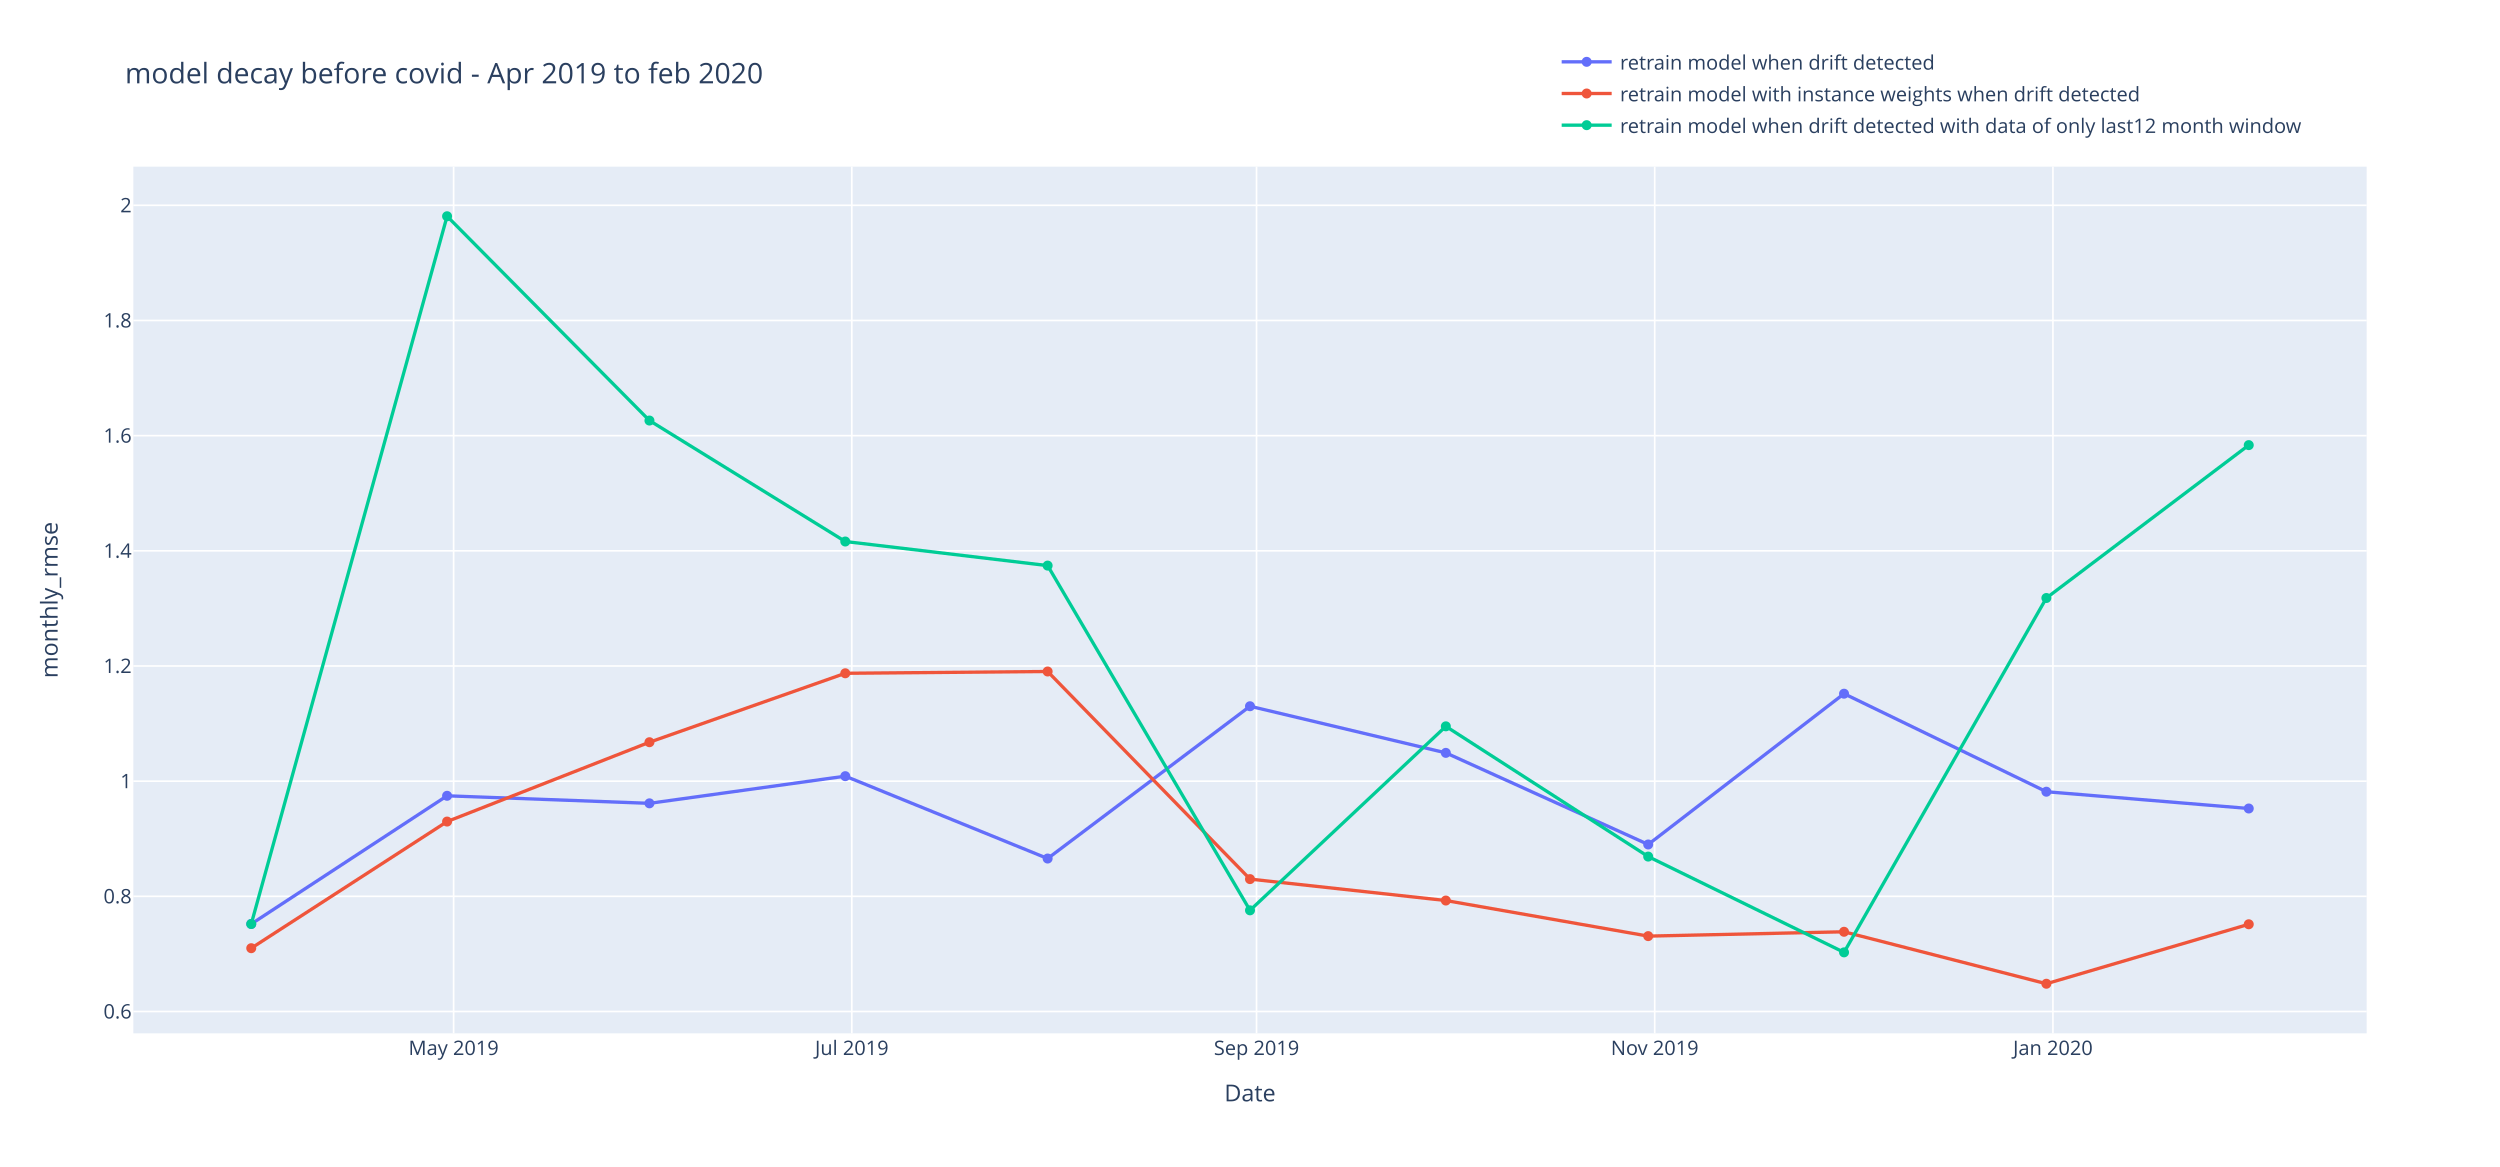
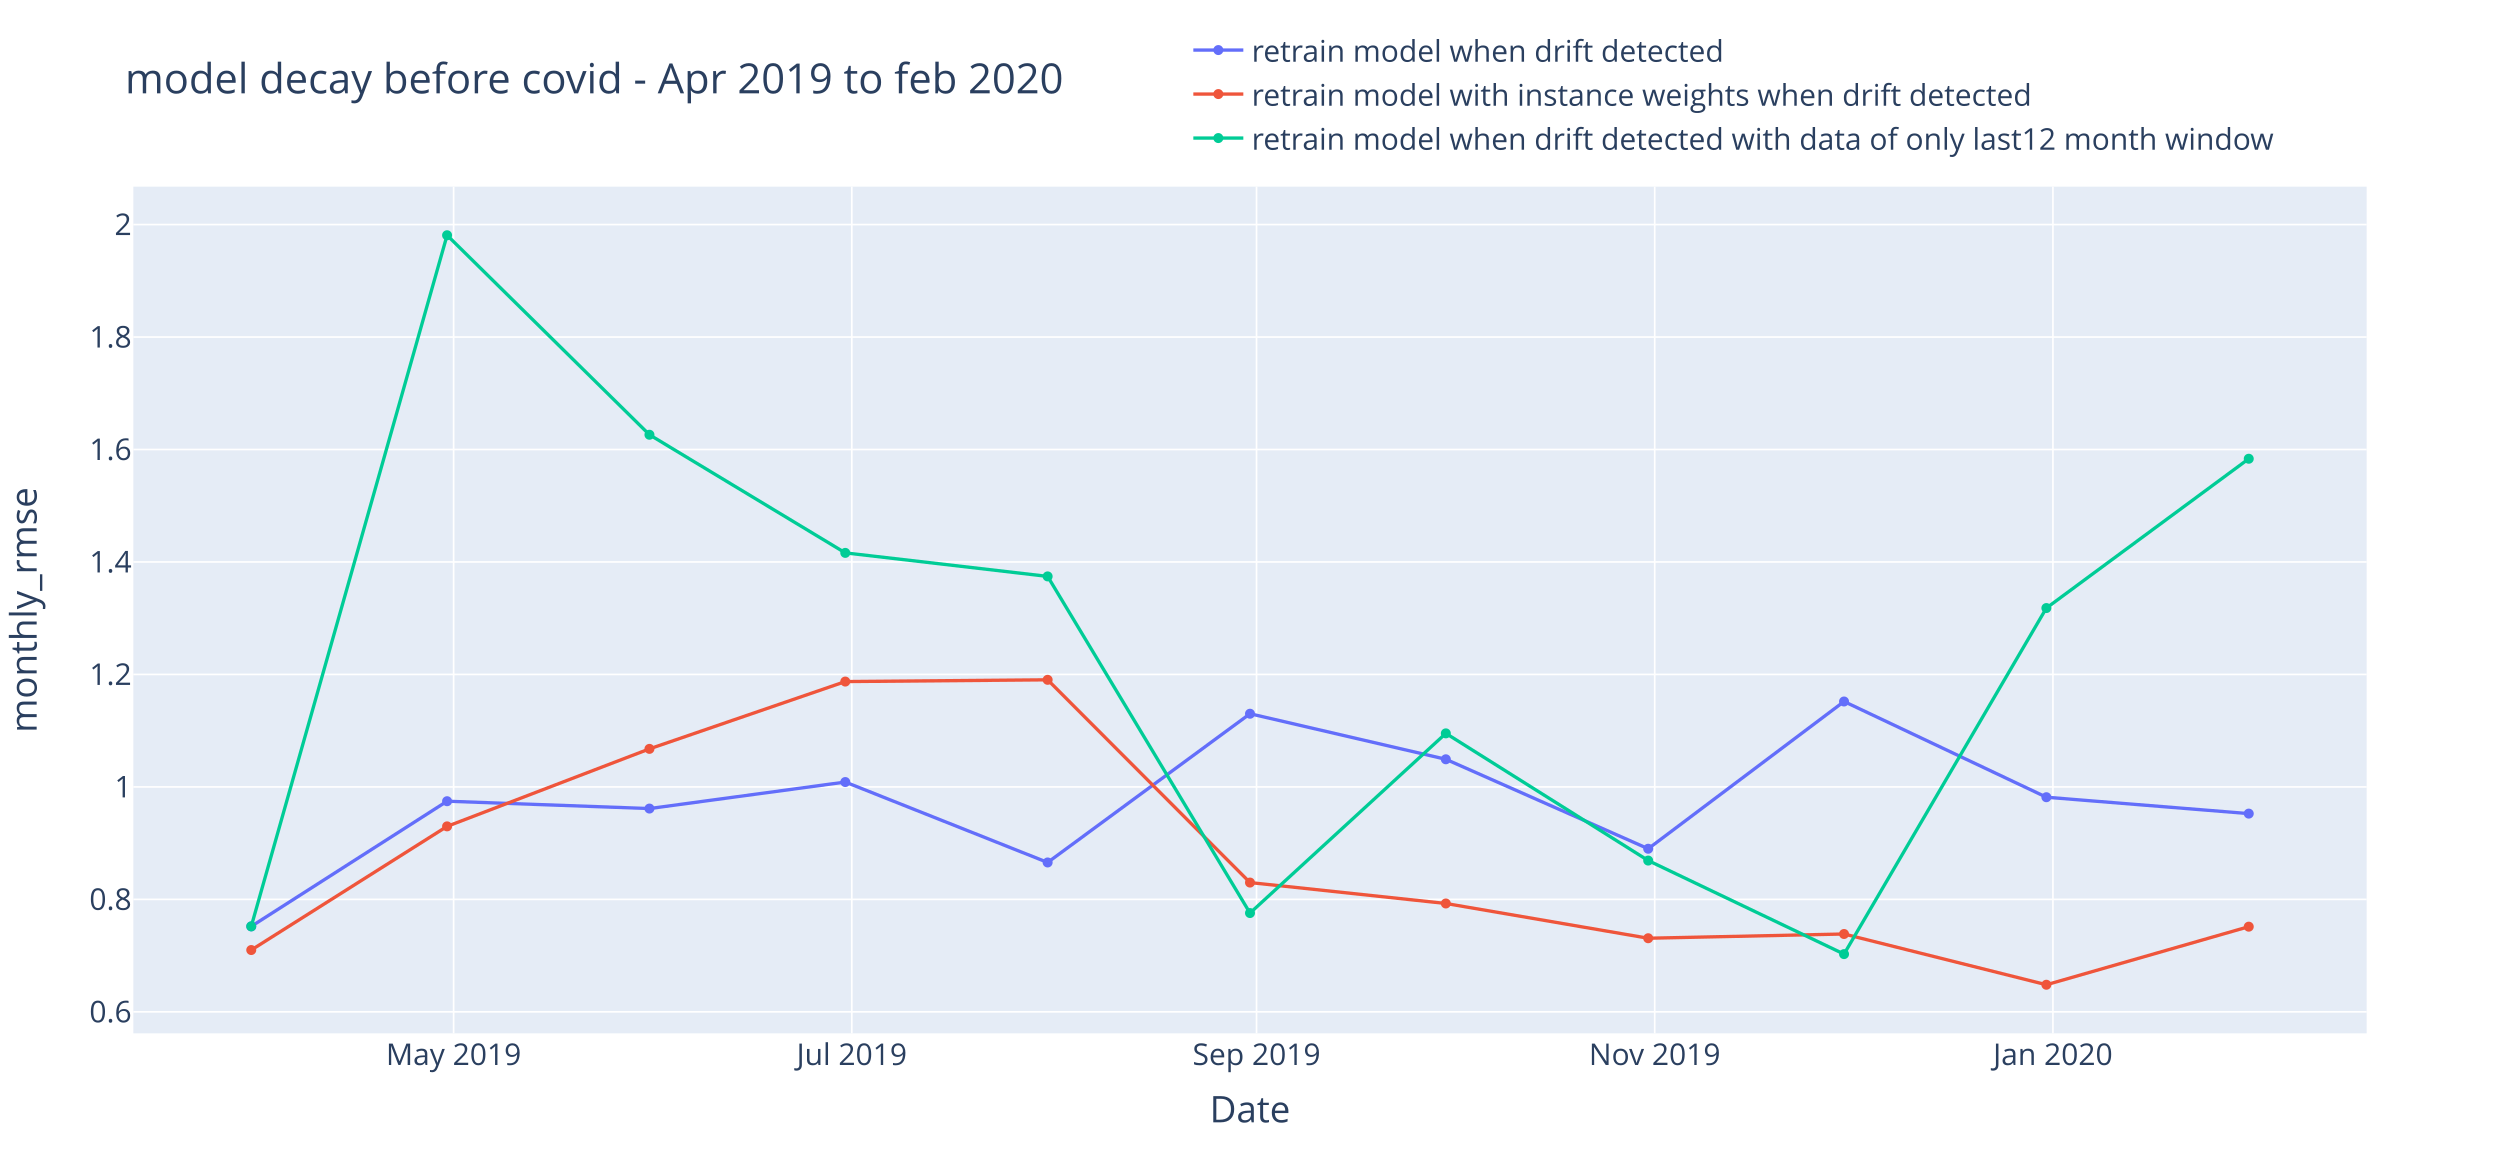
<svg xmlns="http://www.w3.org/2000/svg" class="main-svg" width="1500" height="700" style="" viewBox="0 0 1500 700">
  <rect x="0" y="0" width="1500" height="700" style="fill: rgb(255, 255, 255); fill-opacity: 1;" />
-   <defs id="defs-b32b42">
+   <defs id="defs-c650ff">
    <g class="clips">
-       <clipPath id="clipb32b42xyplot" class="plotclip">
-         <rect width="1340" height="520" />
-       </clipPath>
-       <clipPath class="axesclip" id="clipb32b42x">
+       <clipPath id="clipc650ffxyplot" class="plotclip">
+         <rect width="1340" height="508" />
+       </clipPath>
+       <clipPath class="axesclip" id="clipc650ffx">
        <rect x="80" y="0" width="1340" height="700" />
      </clipPath>
-       <clipPath class="axesclip" id="clipb32b42y">
-         <rect x="0" y="100" width="1500" height="520" />
-       </clipPath>
-       <clipPath class="axesclip" id="clipb32b42xy">
-         <rect x="80" y="100" width="1340" height="520" />
+       <clipPath class="axesclip" id="clipc650ffy">
+         <rect x="0" y="112" width="1500" height="508" />
+       </clipPath>
+       <clipPath class="axesclip" id="clipc650ffxy">
+         <rect x="80" y="112" width="1340" height="508" />
      </clipPath>
    </g>
    <g class="gradients" />
    <g class="patterns" />
  </defs>
  <g class="bglayer">
-     <rect class="bg" x="80" y="100" width="1340" height="520" style="fill: rgb(229, 236, 246); fill-opacity: 1; stroke-width: 0;" />
+     <rect class="bg" x="80" y="112" width="1340" height="508" style="fill: rgb(229, 236, 246); fill-opacity: 1; stroke-width: 0;" />
  </g>
  <g class="layer-below">
    <g class="imagelayer" />
    <g class="shapelayer" />
  </g>
  <g class="cartesianlayer">
    <g class="subplot xy">
      <g class="layer-subplot">
        <g class="shapelayer" />
        <g class="imagelayer" />
      </g>
      <g class="minor-gridlayer">
        <g class="x" />
        <g class="y" />
      </g>
      <g class="gridlayer">
        <g class="x">
-           <path class="xgrid crisp" transform="translate(272.17,0)" d="M0,100v520" style="stroke: rgb(255, 255, 255); stroke-opacity: 1; stroke-width: 1px;" />
-           <path class="xgrid crisp" transform="translate(511.08,0)" d="M0,100v520" style="stroke: rgb(255, 255, 255); stroke-opacity: 1; stroke-width: 1px;" />
-           <path class="xgrid crisp" transform="translate(753.92,0)" d="M0,100v520" style="stroke: rgb(255, 255, 255); stroke-opacity: 1; stroke-width: 1px;" />
-           <path class="xgrid crisp" transform="translate(992.83,0)" d="M0,100v520" style="stroke: rgb(255, 255, 255); stroke-opacity: 1; stroke-width: 1px;" />
-           <path class="xgrid crisp" transform="translate(1231.75,0)" d="M0,100v520" style="stroke: rgb(255, 255, 255); stroke-opacity: 1; stroke-width: 1px;" />
+           <path class="xgrid crisp" transform="translate(272.17,0)" d="M0,112v508" style="stroke: rgb(255, 255, 255); stroke-opacity: 1; stroke-width: 1px;" />
+           <path class="xgrid crisp" transform="translate(511.08,0)" d="M0,112v508" style="stroke: rgb(255, 255, 255); stroke-opacity: 1; stroke-width: 1px;" />
+           <path class="xgrid crisp" transform="translate(753.92,0)" d="M0,112v508" style="stroke: rgb(255, 255, 255); stroke-opacity: 1; stroke-width: 1px;" />
+           <path class="xgrid crisp" transform="translate(992.83,0)" d="M0,112v508" style="stroke: rgb(255, 255, 255); stroke-opacity: 1; stroke-width: 1px;" />
+           <path class="xgrid crisp" transform="translate(1231.75,0)" d="M0,112v508" style="stroke: rgb(255, 255, 255); stroke-opacity: 1; stroke-width: 1px;" />
        </g>
        <g class="y">
-           <path class="ygrid crisp" transform="translate(0,606.9)" d="M80,0h1340" style="stroke: rgb(255, 255, 255); stroke-opacity: 1; stroke-width: 1px;" />
-           <path class="ygrid crisp" transform="translate(0,537.8)" d="M80,0h1340" style="stroke: rgb(255, 255, 255); stroke-opacity: 1; stroke-width: 1px;" />
-           <path class="ygrid crisp" transform="translate(0,468.7)" d="M80,0h1340" style="stroke: rgb(255, 255, 255); stroke-opacity: 1; stroke-width: 1px;" />
-           <path class="ygrid crisp" transform="translate(0,399.59)" d="M80,0h1340" style="stroke: rgb(255, 255, 255); stroke-opacity: 1; stroke-width: 1px;" />
-           <path class="ygrid crisp" transform="translate(0,330.49)" d="M80,0h1340" style="stroke: rgb(255, 255, 255); stroke-opacity: 1; stroke-width: 1px;" />
-           <path class="ygrid crisp" transform="translate(0,261.39)" d="M80,0h1340" style="stroke: rgb(255, 255, 255); stroke-opacity: 1; stroke-width: 1px;" />
-           <path class="ygrid crisp" transform="translate(0,192.29)" d="M80,0h1340" style="stroke: rgb(255, 255, 255); stroke-opacity: 1; stroke-width: 1px;" />
-           <path class="ygrid crisp" transform="translate(0,123.18)" d="M80,0h1340" style="stroke: rgb(255, 255, 255); stroke-opacity: 1; stroke-width: 1px;" />
+           <path class="ygrid crisp" transform="translate(0,607.11)" d="M80,0h1340" style="stroke: rgb(255, 255, 255); stroke-opacity: 1; stroke-width: 1px;" />
+           <path class="ygrid crisp" transform="translate(0,539.63)" d="M80,0h1340" style="stroke: rgb(255, 255, 255); stroke-opacity: 1; stroke-width: 1px;" />
+           <path class="ygrid crisp" transform="translate(0,472.15)" d="M80,0h1340" style="stroke: rgb(255, 255, 255); stroke-opacity: 1; stroke-width: 1px;" />
+           <path class="ygrid crisp" transform="translate(0,404.66)" d="M80,0h1340" style="stroke: rgb(255, 255, 255); stroke-opacity: 1; stroke-width: 1px;" />
+           <path class="ygrid crisp" transform="translate(0,337.18)" d="M80,0h1340" style="stroke: rgb(255, 255, 255); stroke-opacity: 1; stroke-width: 1px;" />
+           <path class="ygrid crisp" transform="translate(0,269.7)" d="M80,0h1340" style="stroke: rgb(255, 255, 255); stroke-opacity: 1; stroke-width: 1px;" />
+           <path class="ygrid crisp" transform="translate(0,202.22)" d="M80,0h1340" style="stroke: rgb(255, 255, 255); stroke-opacity: 1; stroke-width: 1px;" />
+           <path class="ygrid crisp" transform="translate(0,134.74)" d="M80,0h1340" style="stroke: rgb(255, 255, 255); stroke-opacity: 1; stroke-width: 1px;" />
        </g>
      </g>
      <g class="zerolinelayer" />
      <path class="xlines-below" />
      <path class="ylines-below" />
      <g class="overlines-below" />
      <g class="xaxislayer-below" />
      <g class="yaxislayer-below" />
      <g class="overaxes-below" />
-       <g class="plot" transform="translate(80,100)" clip-path="url(#clipb32b42xyplot)">
+       <g class="plot" transform="translate(80,112)" clip-path="url(#clipc650ffxyplot)">
        <g class="scatterlayer mlayer">
-           <g class="trace scatter trace69934e" style="stroke-miterlimit: 2; opacity: 1;">
+           <g class="trace scatter tracece6b61" style="stroke-miterlimit: 2; opacity: 1;">
            <g class="fills" />
            <g class="errorbars" />
            <g class="lines">
-               <path class="js-line" d="M70.75,454.39L188.25,377.48L309.67,382L427.17,365.7L548.58,415.12L670,323.74L787.5,351.72L908.92,406.69L1026.42,316.22L1147.83,375.03L1269.25,385.1" style="vector-effect: non-scaling-stroke; fill: none; stroke: rgb(99, 110, 250); stroke-opacity: 1; stroke-width: 2px; opacity: 1;" />
+               <path class="js-line" d="M70.75,443.83L188.25,368.73L309.67,373.14L427.17,357.22L548.58,405.48L670,316.24L787.5,343.57L908.92,397.25L1026.42,308.9L1147.83,366.33L1269.25,376.17" style="vector-effect: non-scaling-stroke; fill: none; stroke: rgb(99, 110, 250); stroke-opacity: 1; stroke-width: 2px; opacity: 1;" />
            </g>
            <g class="points">
-               <path class="point" transform="translate(70.75,454.39)" d="M3,0A3,3 0 1,1 0,-3A3,3 0 0,1 3,0Z" style="opacity: 1; stroke-width: 0px; fill: rgb(99, 110, 250); fill-opacity: 1;" />
-               <path class="point" transform="translate(188.25,377.48)" d="M3,0A3,3 0 1,1 0,-3A3,3 0 0,1 3,0Z" style="opacity: 1; stroke-width: 0px; fill: rgb(99, 110, 250); fill-opacity: 1;" />
-               <path class="point" transform="translate(309.67,382)" d="M3,0A3,3 0 1,1 0,-3A3,3 0 0,1 3,0Z" style="opacity: 1; stroke-width: 0px; fill: rgb(99, 110, 250); fill-opacity: 1;" />
-               <path class="point" transform="translate(427.17,365.7)" d="M3,0A3,3 0 1,1 0,-3A3,3 0 0,1 3,0Z" style="opacity: 1; stroke-width: 0px; fill: rgb(99, 110, 250); fill-opacity: 1;" />
-               <path class="point" transform="translate(548.58,415.12)" d="M3,0A3,3 0 1,1 0,-3A3,3 0 0,1 3,0Z" style="opacity: 1; stroke-width: 0px; fill: rgb(99, 110, 250); fill-opacity: 1;" />
-               <path class="point" transform="translate(670,323.74)" d="M3,0A3,3 0 1,1 0,-3A3,3 0 0,1 3,0Z" style="opacity: 1; stroke-width: 0px; fill: rgb(99, 110, 250); fill-opacity: 1;" />
-               <path class="point" transform="translate(787.5,351.72)" d="M3,0A3,3 0 1,1 0,-3A3,3 0 0,1 3,0Z" style="opacity: 1; stroke-width: 0px; fill: rgb(99, 110, 250); fill-opacity: 1;" />
-               <path class="point" transform="translate(908.92,406.69)" d="M3,0A3,3 0 1,1 0,-3A3,3 0 0,1 3,0Z" style="opacity: 1; stroke-width: 0px; fill: rgb(99, 110, 250); fill-opacity: 1;" />
-               <path class="point" transform="translate(1026.42,316.22)" d="M3,0A3,3 0 1,1 0,-3A3,3 0 0,1 3,0Z" style="opacity: 1; stroke-width: 0px; fill: rgb(99, 110, 250); fill-opacity: 1;" />
-               <path class="point" transform="translate(1147.83,375.03)" d="M3,0A3,3 0 1,1 0,-3A3,3 0 0,1 3,0Z" style="opacity: 1; stroke-width: 0px; fill: rgb(99, 110, 250); fill-opacity: 1;" />
-               <path class="point" transform="translate(1269.25,385.1)" d="M3,0A3,3 0 1,1 0,-3A3,3 0 0,1 3,0Z" style="opacity: 1; stroke-width: 0px; fill: rgb(99, 110, 250); fill-opacity: 1;" />
+               <path class="point" transform="translate(70.75,443.83)" d="M3,0A3,3 0 1,1 0,-3A3,3 0 0,1 3,0Z" style="opacity: 1; stroke-width: 0px; fill: rgb(99, 110, 250); fill-opacity: 1;" />
+               <path class="point" transform="translate(188.25,368.73)" d="M3,0A3,3 0 1,1 0,-3A3,3 0 0,1 3,0Z" style="opacity: 1; stroke-width: 0px; fill: rgb(99, 110, 250); fill-opacity: 1;" />
+               <path class="point" transform="translate(309.67,373.14)" d="M3,0A3,3 0 1,1 0,-3A3,3 0 0,1 3,0Z" style="opacity: 1; stroke-width: 0px; fill: rgb(99, 110, 250); fill-opacity: 1;" />
+               <path class="point" transform="translate(427.17,357.22)" d="M3,0A3,3 0 1,1 0,-3A3,3 0 0,1 3,0Z" style="opacity: 1; stroke-width: 0px; fill: rgb(99, 110, 250); fill-opacity: 1;" />
+               <path class="point" transform="translate(548.58,405.48)" d="M3,0A3,3 0 1,1 0,-3A3,3 0 0,1 3,0Z" style="opacity: 1; stroke-width: 0px; fill: rgb(99, 110, 250); fill-opacity: 1;" />
+               <path class="point" transform="translate(670,316.24)" d="M3,0A3,3 0 1,1 0,-3A3,3 0 0,1 3,0Z" style="opacity: 1; stroke-width: 0px; fill: rgb(99, 110, 250); fill-opacity: 1;" />
+               <path class="point" transform="translate(787.5,343.57)" d="M3,0A3,3 0 1,1 0,-3A3,3 0 0,1 3,0Z" style="opacity: 1; stroke-width: 0px; fill: rgb(99, 110, 250); fill-opacity: 1;" />
+               <path class="point" transform="translate(908.92,397.25)" d="M3,0A3,3 0 1,1 0,-3A3,3 0 0,1 3,0Z" style="opacity: 1; stroke-width: 0px; fill: rgb(99, 110, 250); fill-opacity: 1;" />
+               <path class="point" transform="translate(1026.42,308.9)" d="M3,0A3,3 0 1,1 0,-3A3,3 0 0,1 3,0Z" style="opacity: 1; stroke-width: 0px; fill: rgb(99, 110, 250); fill-opacity: 1;" />
+               <path class="point" transform="translate(1147.83,366.33)" d="M3,0A3,3 0 1,1 0,-3A3,3 0 0,1 3,0Z" style="opacity: 1; stroke-width: 0px; fill: rgb(99, 110, 250); fill-opacity: 1;" />
+               <path class="point" transform="translate(1269.25,376.17)" d="M3,0A3,3 0 1,1 0,-3A3,3 0 0,1 3,0Z" style="opacity: 1; stroke-width: 0px; fill: rgb(99, 110, 250); fill-opacity: 1;" />
            </g>
            <g class="text" />
          </g>
-           <g class="trace scatter trace2eb816" style="stroke-miterlimit: 2; opacity: 1;">
+           <g class="trace scatter traced302bd" style="stroke-miterlimit: 2; opacity: 1;">
            <g class="fills" />
            <g class="errorbars" />
            <g class="lines">
-               <path class="js-line" d="M70.75,468.92L188.25,392.94L309.67,345.33L427.17,303.97L548.58,302.9L670,427.46L787.5,440.32L908.92,461.67L1026.42,459.07L1147.83,490.25L1269.25,454.56" style="vector-effect: non-scaling-stroke; fill: none; stroke: rgb(239, 85, 59); stroke-opacity: 1; stroke-width: 2px; opacity: 1;" />
+               <path class="js-line" d="M70.75,458.02L188.25,383.82L309.67,337.32L427.17,296.94L548.58,295.89L670,417.54L787.5,430.09L908.92,450.94L1026.42,448.4L1147.83,478.85L1269.25,444" style="vector-effect: non-scaling-stroke; fill: none; stroke: rgb(239, 85, 59); stroke-opacity: 1; stroke-width: 2px; opacity: 1;" />
            </g>
            <g class="points">
-               <path class="point" transform="translate(70.75,468.92)" d="M3,0A3,3 0 1,1 0,-3A3,3 0 0,1 3,0Z" style="opacity: 1; stroke-width: 0px; fill: rgb(239, 85, 59); fill-opacity: 1;" />
-               <path class="point" transform="translate(188.25,392.94)" d="M3,0A3,3 0 1,1 0,-3A3,3 0 0,1 3,0Z" style="opacity: 1; stroke-width: 0px; fill: rgb(239, 85, 59); fill-opacity: 1;" />
-               <path class="point" transform="translate(309.67,345.33)" d="M3,0A3,3 0 1,1 0,-3A3,3 0 0,1 3,0Z" style="opacity: 1; stroke-width: 0px; fill: rgb(239, 85, 59); fill-opacity: 1;" />
-               <path class="point" transform="translate(427.17,303.97)" d="M3,0A3,3 0 1,1 0,-3A3,3 0 0,1 3,0Z" style="opacity: 1; stroke-width: 0px; fill: rgb(239, 85, 59); fill-opacity: 1;" />
-               <path class="point" transform="translate(548.58,302.9)" d="M3,0A3,3 0 1,1 0,-3A3,3 0 0,1 3,0Z" style="opacity: 1; stroke-width: 0px; fill: rgb(239, 85, 59); fill-opacity: 1;" />
-               <path class="point" transform="translate(670,427.46)" d="M3,0A3,3 0 1,1 0,-3A3,3 0 0,1 3,0Z" style="opacity: 1; stroke-width: 0px; fill: rgb(239, 85, 59); fill-opacity: 1;" />
-               <path class="point" transform="translate(787.5,440.32)" d="M3,0A3,3 0 1,1 0,-3A3,3 0 0,1 3,0Z" style="opacity: 1; stroke-width: 0px; fill: rgb(239, 85, 59); fill-opacity: 1;" />
-               <path class="point" transform="translate(908.92,461.67)" d="M3,0A3,3 0 1,1 0,-3A3,3 0 0,1 3,0Z" style="opacity: 1; stroke-width: 0px; fill: rgb(239, 85, 59); fill-opacity: 1;" />
-               <path class="point" transform="translate(1026.42,459.07)" d="M3,0A3,3 0 1,1 0,-3A3,3 0 0,1 3,0Z" style="opacity: 1; stroke-width: 0px; fill: rgb(239, 85, 59); fill-opacity: 1;" />
-               <path class="point" transform="translate(1147.83,490.25)" d="M3,0A3,3 0 1,1 0,-3A3,3 0 0,1 3,0Z" style="opacity: 1; stroke-width: 0px; fill: rgb(239, 85, 59); fill-opacity: 1;" />
-               <path class="point" transform="translate(1269.25,454.56)" d="M3,0A3,3 0 1,1 0,-3A3,3 0 0,1 3,0Z" style="opacity: 1; stroke-width: 0px; fill: rgb(239, 85, 59); fill-opacity: 1;" />
+               <path class="point" transform="translate(70.75,458.02)" d="M3,0A3,3 0 1,1 0,-3A3,3 0 0,1 3,0Z" style="opacity: 1; stroke-width: 0px; fill: rgb(239, 85, 59); fill-opacity: 1;" />
+               <path class="point" transform="translate(188.25,383.82)" d="M3,0A3,3 0 1,1 0,-3A3,3 0 0,1 3,0Z" style="opacity: 1; stroke-width: 0px; fill: rgb(239, 85, 59); fill-opacity: 1;" />
+               <path class="point" transform="translate(309.67,337.32)" d="M3,0A3,3 0 1,1 0,-3A3,3 0 0,1 3,0Z" style="opacity: 1; stroke-width: 0px; fill: rgb(239, 85, 59); fill-opacity: 1;" />
+               <path class="point" transform="translate(427.17,296.94)" d="M3,0A3,3 0 1,1 0,-3A3,3 0 0,1 3,0Z" style="opacity: 1; stroke-width: 0px; fill: rgb(239, 85, 59); fill-opacity: 1;" />
+               <path class="point" transform="translate(548.58,295.89)" d="M3,0A3,3 0 1,1 0,-3A3,3 0 0,1 3,0Z" style="opacity: 1; stroke-width: 0px; fill: rgb(239, 85, 59); fill-opacity: 1;" />
+               <path class="point" transform="translate(670,417.54)" d="M3,0A3,3 0 1,1 0,-3A3,3 0 0,1 3,0Z" style="opacity: 1; stroke-width: 0px; fill: rgb(239, 85, 59); fill-opacity: 1;" />
+               <path class="point" transform="translate(787.5,430.09)" d="M3,0A3,3 0 1,1 0,-3A3,3 0 0,1 3,0Z" style="opacity: 1; stroke-width: 0px; fill: rgb(239, 85, 59); fill-opacity: 1;" />
+               <path class="point" transform="translate(908.92,450.94)" d="M3,0A3,3 0 1,1 0,-3A3,3 0 0,1 3,0Z" style="opacity: 1; stroke-width: 0px; fill: rgb(239, 85, 59); fill-opacity: 1;" />
+               <path class="point" transform="translate(1026.42,448.4)" d="M3,0A3,3 0 1,1 0,-3A3,3 0 0,1 3,0Z" style="opacity: 1; stroke-width: 0px; fill: rgb(239, 85, 59); fill-opacity: 1;" />
+               <path class="point" transform="translate(1147.83,478.85)" d="M3,0A3,3 0 1,1 0,-3A3,3 0 0,1 3,0Z" style="opacity: 1; stroke-width: 0px; fill: rgb(239, 85, 59); fill-opacity: 1;" />
+               <path class="point" transform="translate(1269.25,444)" d="M3,0A3,3 0 1,1 0,-3A3,3 0 0,1 3,0Z" style="opacity: 1; stroke-width: 0px; fill: rgb(239, 85, 59); fill-opacity: 1;" />
            </g>
            <g class="text" />
          </g>
-           <g class="trace scatter tracef60ef8" style="stroke-miterlimit: 2; opacity: 1;">
+           <g class="trace scatter trace3d088c" style="stroke-miterlimit: 2; opacity: 1;">
            <g class="fills" />
            <g class="errorbars" />
            <g class="lines">
-               <path class="js-line" d="M70.75,454.39L188.25,29.75L309.67,152.33L427.17,224.91L548.58,239.36L670,446.2L787.5,335.8L908.92,413.95L1026.42,471.42L1147.83,258.8L1269.25,167.07" style="vector-effect: non-scaling-stroke; fill: none; stroke: rgb(0, 204, 150); stroke-opacity: 1; stroke-width: 2px; opacity: 1;" />
+               <path class="js-line" d="M70.75,443.83L188.25,29.15L309.67,148.85L427.17,219.73L548.58,233.84L670,435.83L787.5,328.02L908.92,404.34L1026.42,460.46L1147.83,252.83L1269.25,163.25" style="vector-effect: non-scaling-stroke; fill: none; stroke: rgb(0, 204, 150); stroke-opacity: 1; stroke-width: 2px; opacity: 1;" />
            </g>
            <g class="points">
-               <path class="point" transform="translate(70.75,454.39)" d="M3,0A3,3 0 1,1 0,-3A3,3 0 0,1 3,0Z" style="opacity: 1; stroke-width: 0px; fill: rgb(0, 204, 150); fill-opacity: 1;" />
-               <path class="point" transform="translate(188.25,29.75)" d="M3,0A3,3 0 1,1 0,-3A3,3 0 0,1 3,0Z" style="opacity: 1; stroke-width: 0px; fill: rgb(0, 204, 150); fill-opacity: 1;" />
-               <path class="point" transform="translate(309.67,152.33)" d="M3,0A3,3 0 1,1 0,-3A3,3 0 0,1 3,0Z" style="opacity: 1; stroke-width: 0px; fill: rgb(0, 204, 150); fill-opacity: 1;" />
-               <path class="point" transform="translate(427.17,224.91)" d="M3,0A3,3 0 1,1 0,-3A3,3 0 0,1 3,0Z" style="opacity: 1; stroke-width: 0px; fill: rgb(0, 204, 150); fill-opacity: 1;" />
-               <path class="point" transform="translate(548.58,239.36)" d="M3,0A3,3 0 1,1 0,-3A3,3 0 0,1 3,0Z" style="opacity: 1; stroke-width: 0px; fill: rgb(0, 204, 150); fill-opacity: 1;" />
-               <path class="point" transform="translate(670,446.2)" d="M3,0A3,3 0 1,1 0,-3A3,3 0 0,1 3,0Z" style="opacity: 1; stroke-width: 0px; fill: rgb(0, 204, 150); fill-opacity: 1;" />
-               <path class="point" transform="translate(787.5,335.8)" d="M3,0A3,3 0 1,1 0,-3A3,3 0 0,1 3,0Z" style="opacity: 1; stroke-width: 0px; fill: rgb(0, 204, 150); fill-opacity: 1;" />
-               <path class="point" transform="translate(908.92,413.95)" d="M3,0A3,3 0 1,1 0,-3A3,3 0 0,1 3,0Z" style="opacity: 1; stroke-width: 0px; fill: rgb(0, 204, 150); fill-opacity: 1;" />
-               <path class="point" transform="translate(1026.42,471.42)" d="M3,0A3,3 0 1,1 0,-3A3,3 0 0,1 3,0Z" style="opacity: 1; stroke-width: 0px; fill: rgb(0, 204, 150); fill-opacity: 1;" />
-               <path class="point" transform="translate(1147.83,258.8)" d="M3,0A3,3 0 1,1 0,-3A3,3 0 0,1 3,0Z" style="opacity: 1; stroke-width: 0px; fill: rgb(0, 204, 150); fill-opacity: 1;" />
-               <path class="point" transform="translate(1269.25,167.07)" d="M3,0A3,3 0 1,1 0,-3A3,3 0 0,1 3,0Z" style="opacity: 1; stroke-width: 0px; fill: rgb(0, 204, 150); fill-opacity: 1;" />
+               <path class="point" transform="translate(70.75,443.83)" d="M3,0A3,3 0 1,1 0,-3A3,3 0 0,1 3,0Z" style="opacity: 1; stroke-width: 0px; fill: rgb(0, 204, 150); fill-opacity: 1;" />
+               <path class="point" transform="translate(188.25,29.15)" d="M3,0A3,3 0 1,1 0,-3A3,3 0 0,1 3,0Z" style="opacity: 1; stroke-width: 0px; fill: rgb(0, 204, 150); fill-opacity: 1;" />
+               <path class="point" transform="translate(309.67,148.85)" d="M3,0A3,3 0 1,1 0,-3A3,3 0 0,1 3,0Z" style="opacity: 1; stroke-width: 0px; fill: rgb(0, 204, 150); fill-opacity: 1;" />
+               <path class="point" transform="translate(427.17,219.73)" d="M3,0A3,3 0 1,1 0,-3A3,3 0 0,1 3,0Z" style="opacity: 1; stroke-width: 0px; fill: rgb(0, 204, 150); fill-opacity: 1;" />
+               <path class="point" transform="translate(548.58,233.84)" d="M3,0A3,3 0 1,1 0,-3A3,3 0 0,1 3,0Z" style="opacity: 1; stroke-width: 0px; fill: rgb(0, 204, 150); fill-opacity: 1;" />
+               <path class="point" transform="translate(670,435.83)" d="M3,0A3,3 0 1,1 0,-3A3,3 0 0,1 3,0Z" style="opacity: 1; stroke-width: 0px; fill: rgb(0, 204, 150); fill-opacity: 1;" />
+               <path class="point" transform="translate(787.5,328.02)" d="M3,0A3,3 0 1,1 0,-3A3,3 0 0,1 3,0Z" style="opacity: 1; stroke-width: 0px; fill: rgb(0, 204, 150); fill-opacity: 1;" />
+               <path class="point" transform="translate(908.92,404.34)" d="M3,0A3,3 0 1,1 0,-3A3,3 0 0,1 3,0Z" style="opacity: 1; stroke-width: 0px; fill: rgb(0, 204, 150); fill-opacity: 1;" />
+               <path class="point" transform="translate(1026.42,460.46)" d="M3,0A3,3 0 1,1 0,-3A3,3 0 0,1 3,0Z" style="opacity: 1; stroke-width: 0px; fill: rgb(0, 204, 150); fill-opacity: 1;" />
+               <path class="point" transform="translate(1147.83,252.83)" d="M3,0A3,3 0 1,1 0,-3A3,3 0 0,1 3,0Z" style="opacity: 1; stroke-width: 0px; fill: rgb(0, 204, 150); fill-opacity: 1;" />
+               <path class="point" transform="translate(1269.25,163.25)" d="M3,0A3,3 0 1,1 0,-3A3,3 0 0,1 3,0Z" style="opacity: 1; stroke-width: 0px; fill: rgb(0, 204, 150); fill-opacity: 1;" />
            </g>
            <g class="text" />
          </g>
        </g>
      </g>
      <g class="overplot" />
      <path class="xlines-above crisp" d="M0,0" style="fill: none;" />
      <path class="ylines-above crisp" d="M0,0" style="fill: none;" />
      <g class="overlines-above" />
      <g class="xaxislayer-above">
        <g class="xtick">
-           <text text-anchor="middle" x="0" y="633" transform="translate(272.17,0)" style="font-family: 'Open Sans', verdana, arial, sans-serif; font-size: 12px; fill: rgb(42, 63, 95); fill-opacity: 1; white-space: pre; opacity: 1;">May 2019</text>
-         </g>
-         <g class="xtick">
-           <text text-anchor="middle" x="0" y="633" style="font-family: 'Open Sans', verdana, arial, sans-serif; font-size: 12px; fill: rgb(42, 63, 95); fill-opacity: 1; white-space: pre; opacity: 1;" transform="translate(511.08,0)">Jul 2019</text>
-         </g>
-         <g class="xtick">
-           <text text-anchor="middle" x="0" y="633" style="font-family: 'Open Sans', verdana, arial, sans-serif; font-size: 12px; fill: rgb(42, 63, 95); fill-opacity: 1; white-space: pre; opacity: 1;" transform="translate(753.92,0)">Sep 2019</text>
-         </g>
-         <g class="xtick">
-           <text text-anchor="middle" x="0" y="633" style="font-family: 'Open Sans', verdana, arial, sans-serif; font-size: 12px; fill: rgb(42, 63, 95); fill-opacity: 1; white-space: pre; opacity: 1;" transform="translate(992.83,0)">Nov 2019</text>
-         </g>
-         <g class="xtick">
-           <text text-anchor="middle" x="0" y="633" style="font-family: 'Open Sans', verdana, arial, sans-serif; font-size: 12px; fill: rgb(42, 63, 95); fill-opacity: 1; white-space: pre; opacity: 1;" transform="translate(1231.75,0)">Jan 2020</text>
+           <text text-anchor="middle" x="0" y="639" transform="translate(272.17,0)" style="font-family: 'Open Sans', verdana, arial, sans-serif; font-size: 18px; fill: rgb(42, 63, 95); fill-opacity: 1; white-space: pre; opacity: 1;">May 2019</text>
+         </g>
+         <g class="xtick">
+           <text text-anchor="middle" x="0" y="639" style="font-family: 'Open Sans', verdana, arial, sans-serif; font-size: 18px; fill: rgb(42, 63, 95); fill-opacity: 1; white-space: pre; opacity: 1;" transform="translate(511.08,0)">Jul 2019</text>
+         </g>
+         <g class="xtick">
+           <text text-anchor="middle" x="0" y="639" style="font-family: 'Open Sans', verdana, arial, sans-serif; font-size: 18px; fill: rgb(42, 63, 95); fill-opacity: 1; white-space: pre; opacity: 1;" transform="translate(753.92,0)">Sep 2019</text>
+         </g>
+         <g class="xtick">
+           <text text-anchor="middle" x="0" y="639" style="font-family: 'Open Sans', verdana, arial, sans-serif; font-size: 18px; fill: rgb(42, 63, 95); fill-opacity: 1; white-space: pre; opacity: 1;" transform="translate(992.83,0)">Nov 2019</text>
+         </g>
+         <g class="xtick">
+           <text text-anchor="middle" x="0" y="639" style="font-family: 'Open Sans', verdana, arial, sans-serif; font-size: 18px; fill: rgb(42, 63, 95); fill-opacity: 1; white-space: pre; opacity: 1;" transform="translate(1231.75,0)">Jan 2020</text>
        </g>
      </g>
      <g class="yaxislayer-above">
        <g class="ytick">
-           <text text-anchor="end" x="79" y="4.2" transform="translate(0,606.9)" style="font-family: 'Open Sans', verdana, arial, sans-serif; font-size: 12px; fill: rgb(42, 63, 95); fill-opacity: 1; white-space: pre; opacity: 1;">0.6</text>
-         </g>
-         <g class="ytick">
-           <text text-anchor="end" x="79" y="4.2" style="font-family: 'Open Sans', verdana, arial, sans-serif; font-size: 12px; fill: rgb(42, 63, 95); fill-opacity: 1; white-space: pre; opacity: 1;" transform="translate(0,537.8)">0.8</text>
-         </g>
-         <g class="ytick">
-           <text text-anchor="end" x="79" y="4.2" style="font-family: 'Open Sans', verdana, arial, sans-serif; font-size: 12px; fill: rgb(42, 63, 95); fill-opacity: 1; white-space: pre; opacity: 1;" transform="translate(0,468.7)">1</text>
-         </g>
-         <g class="ytick">
-           <text text-anchor="end" x="79" y="4.2" style="font-family: 'Open Sans', verdana, arial, sans-serif; font-size: 12px; fill: rgb(42, 63, 95); fill-opacity: 1; white-space: pre; opacity: 1;" transform="translate(0,399.59)">1.2</text>
-         </g>
-         <g class="ytick">
-           <text text-anchor="end" x="79" y="4.2" style="font-family: 'Open Sans', verdana, arial, sans-serif; font-size: 12px; fill: rgb(42, 63, 95); fill-opacity: 1; white-space: pre; opacity: 1;" transform="translate(0,330.49)">1.4</text>
-         </g>
-         <g class="ytick">
-           <text text-anchor="end" x="79" y="4.2" style="font-family: 'Open Sans', verdana, arial, sans-serif; font-size: 12px; fill: rgb(42, 63, 95); fill-opacity: 1; white-space: pre; opacity: 1;" transform="translate(0,261.39)">1.6</text>
-         </g>
-         <g class="ytick">
-           <text text-anchor="end" x="79" y="4.2" style="font-family: 'Open Sans', verdana, arial, sans-serif; font-size: 12px; fill: rgb(42, 63, 95); fill-opacity: 1; white-space: pre; opacity: 1;" transform="translate(0,192.29)">1.8</text>
-         </g>
-         <g class="ytick">
-           <text text-anchor="end" x="79" y="4.2" style="font-family: 'Open Sans', verdana, arial, sans-serif; font-size: 12px; fill: rgb(42, 63, 95); fill-opacity: 1; white-space: pre; opacity: 1;" transform="translate(0,123.18)">2</text>
+           <text text-anchor="end" x="79" y="6.3" transform="translate(0,607.11)" style="font-family: 'Open Sans', verdana, arial, sans-serif; font-size: 18px; fill: rgb(42, 63, 95); fill-opacity: 1; white-space: pre; opacity: 1;">0.6</text>
+         </g>
+         <g class="ytick">
+           <text text-anchor="end" x="79" y="6.3" style="font-family: 'Open Sans', verdana, arial, sans-serif; font-size: 18px; fill: rgb(42, 63, 95); fill-opacity: 1; white-space: pre; opacity: 1;" transform="translate(0,539.63)">0.8</text>
+         </g>
+         <g class="ytick">
+           <text text-anchor="end" x="79" y="6.3" style="font-family: 'Open Sans', verdana, arial, sans-serif; font-size: 18px; fill: rgb(42, 63, 95); fill-opacity: 1; white-space: pre; opacity: 1;" transform="translate(0,472.15)">1</text>
+         </g>
+         <g class="ytick">
+           <text text-anchor="end" x="79" y="6.3" style="font-family: 'Open Sans', verdana, arial, sans-serif; font-size: 18px; fill: rgb(42, 63, 95); fill-opacity: 1; white-space: pre; opacity: 1;" transform="translate(0,404.66)">1.2</text>
+         </g>
+         <g class="ytick">
+           <text text-anchor="end" x="79" y="6.3" style="font-family: 'Open Sans', verdana, arial, sans-serif; font-size: 18px; fill: rgb(42, 63, 95); fill-opacity: 1; white-space: pre; opacity: 1;" transform="translate(0,337.18)">1.4</text>
+         </g>
+         <g class="ytick">
+           <text text-anchor="end" x="79" y="6.3" style="font-family: 'Open Sans', verdana, arial, sans-serif; font-size: 18px; fill: rgb(42, 63, 95); fill-opacity: 1; white-space: pre; opacity: 1;" transform="translate(0,269.7)">1.6</text>
+         </g>
+         <g class="ytick">
+           <text text-anchor="end" x="79" y="6.3" style="font-family: 'Open Sans', verdana, arial, sans-serif; font-size: 18px; fill: rgb(42, 63, 95); fill-opacity: 1; white-space: pre; opacity: 1;" transform="translate(0,202.22)">1.8</text>
+         </g>
+         <g class="ytick">
+           <text text-anchor="end" x="79" y="6.3" style="font-family: 'Open Sans', verdana, arial, sans-serif; font-size: 18px; fill: rgb(42, 63, 95); fill-opacity: 1; white-space: pre; opacity: 1;" transform="translate(0,134.74)">2</text>
        </g>
      </g>
      <g class="overaxes-above" />
    </g>
  </g>
  <g class="polarlayer" />
  <g class="smithlayer" />
  <g class="ternarylayer" />
  <g class="geolayer" />
  <g class="funnelarealayer" />
  <g class="pielayer" />
  <g class="iciclelayer" />
  <g class="treemaplayer" />
  <g class="sunburstlayer" />
  <g class="glimages" />
-   <defs id="topdefs-b32b42">
+   <defs id="topdefs-c650ff">
    <g class="clips" />
-     <clipPath id="legendb32b42">
-       <rect width="488" height="67" x="0" y="0" />
+     <clipPath id="legendc650ff">
+       <rect width="709" height="90" x="0" y="0" />
    </clipPath>
  </defs>
  <g class="layer-above">
    <g class="imagelayer" />
    <g class="shapelayer" />
  </g>
  <g class="infolayer">
-     <g class="legend" pointer-events="all" transform="translate(932,22.6)">
-       <rect class="bg" shape-rendering="crispEdges" width="488" height="67" x="0" y="0" style="stroke: rgb(68, 68, 68); stroke-opacity: 1; fill: rgb(255, 255, 255); fill-opacity: 1; stroke-width: 0px;" />
-       <g class="scrollbox" transform="" clip-path="url(#legendb32b42)">
+     <g class="legend" pointer-events="all" transform="translate(711,11.84)">
+       <rect class="bg" shape-rendering="crispEdges" width="709" height="90" x="0" y="0" style="stroke: rgb(68, 68, 68); stroke-opacity: 1; fill: rgb(255, 255, 255); fill-opacity: 1; stroke-width: 0px;" />
+       <g class="scrollbox" transform="" clip-path="url(#legendc650ff)">
        <g class="groups">
-           <g class="traces" transform="translate(0,14.5)" style="opacity: 1;">
-             <text class="legendtext" text-anchor="start" x="40" y="4.68" style="font-family: 'Open Sans', verdana, arial, sans-serif; font-size: 12px; fill: rgb(42, 63, 95); fill-opacity: 1; white-space: pre;">retrain model when drift detected</text>
+           <g class="traces" transform="translate(0,18.2)" style="opacity: 1;">
+             <text class="legendtext" text-anchor="start" x="40" y="7.02" style="font-family: 'Open Sans', verdana, arial, sans-serif; font-size: 18px; fill: rgb(42, 63, 95); fill-opacity: 1; white-space: pre;">retrain model when drift detected</text>
            <g class="layers" style="opacity: 1;">
              <g class="legendfill" />
              <g class="legendlines">
                <path class="js-line" d="M5,0h30" style="fill: none; stroke: rgb(99, 110, 250); stroke-opacity: 1; stroke-width: 2px;" />
              </g>
              <g class="legendsymbols">
                <g class="legendpoints">
                  <path class="scatterpts" transform="translate(20,0)" d="M3,0A3,3 0 1,1 0,-3A3,3 0 0,1 3,0Z" style="opacity: 1; stroke-width: 0px; fill: rgb(99, 110, 250); fill-opacity: 1;" />
                </g>
              </g>
            </g>
-             <rect class="legendtoggle" x="0" y="-9.5" width="482.297" height="19" style="fill: rgb(0, 0, 0); fill-opacity: 0;" />
-           </g>
-           <g class="traces" transform="translate(0,33.5)" style="opacity: 1;">
-             <text class="legendtext" text-anchor="start" x="40" y="4.68" style="font-family: 'Open Sans', verdana, arial, sans-serif; font-size: 12px; fill: rgb(42, 63, 95); fill-opacity: 1; white-space: pre;">retrain model with instance weights when drift detected</text>
+             <rect class="legendtoggle" x="0" y="-13.2" width="703.438" height="26.4" style="fill: rgb(0, 0, 0); fill-opacity: 0;" />
+           </g>
+           <g class="traces" transform="translate(0,44.6)" style="opacity: 1;">
+             <text class="legendtext" text-anchor="start" x="40" y="7.02" style="font-family: 'Open Sans', verdana, arial, sans-serif; font-size: 18px; fill: rgb(42, 63, 95); fill-opacity: 1; white-space: pre;">retrain model with instance weights when drift detected</text>
            <g class="layers" style="opacity: 1;">
              <g class="legendfill" />
              <g class="legendlines">
                <path class="js-line" d="M5,0h30" style="fill: none; stroke: rgb(239, 85, 59); stroke-opacity: 1; stroke-width: 2px;" />
              </g>
              <g class="legendsymbols">
                <g class="legendpoints">
                  <path class="scatterpts" transform="translate(20,0)" d="M3,0A3,3 0 1,1 0,-3A3,3 0 0,1 3,0Z" style="opacity: 1; stroke-width: 0px; fill: rgb(239, 85, 59); fill-opacity: 1;" />
                </g>
              </g>
            </g>
-             <rect class="legendtoggle" x="0" y="-9.5" width="482.297" height="19" style="fill: rgb(0, 0, 0); fill-opacity: 0;" />
-           </g>
-           <g class="traces" transform="translate(0,52.5)" style="opacity: 1;">
-             <text class="legendtext" text-anchor="start" x="40" y="4.68" style="font-family: 'Open Sans', verdana, arial, sans-serif; font-size: 12px; fill: rgb(42, 63, 95); fill-opacity: 1; white-space: pre;">retrain model when drift detected with data of only last12 month window</text>
+             <rect class="legendtoggle" x="0" y="-13.2" width="703.438" height="26.4" style="fill: rgb(0, 0, 0); fill-opacity: 0;" />
+           </g>
+           <g class="traces" transform="translate(0,71)" style="opacity: 1;">
+             <text class="legendtext" text-anchor="start" x="40" y="7.02" style="font-family: 'Open Sans', verdana, arial, sans-serif; font-size: 18px; fill: rgb(42, 63, 95); fill-opacity: 1; white-space: pre;">retrain model when drift detected with data of only last12 month window</text>
            <g class="layers" style="opacity: 1;">
              <g class="legendfill" />
              <g class="legendlines">
                <path class="js-line" d="M5,0h30" style="fill: none; stroke: rgb(0, 204, 150); stroke-opacity: 1; stroke-width: 2px;" />
              </g>
              <g class="legendsymbols">
                <g class="legendpoints">
                  <path class="scatterpts" transform="translate(20,0)" d="M3,0A3,3 0 1,1 0,-3A3,3 0 0,1 3,0Z" style="opacity: 1; stroke-width: 0px; fill: rgb(0, 204, 150); fill-opacity: 1;" />
                </g>
              </g>
            </g>
-             <rect class="legendtoggle" x="0" y="-9.5" width="482.297" height="19" style="fill: rgb(0, 0, 0); fill-opacity: 0;" />
+             <rect class="legendtoggle" x="0" y="-13.2" width="703.438" height="26.4" style="fill: rgb(0, 0, 0); fill-opacity: 0;" />
          </g>
        </g>
      </g>
      <rect class="scrollbar" rx="20" ry="3" width="0" height="0" x="0" y="0" style="fill: rgb(128, 139, 164); fill-opacity: 1;" />
    </g>
    <g class="g-gtitle">
-       <text class="gtitle" x="75" y="50" text-anchor="start" dy="0em" style="font-family: 'Open Sans', verdana, arial, sans-serif; font-size: 17px; fill: rgb(42, 63, 95); opacity: 1; font-weight: normal; white-space: pre;">model decay before covid - Apr 2019 to feb 2020</text>
+       <text class="gtitle" x="75" y="56" text-anchor="start" dy="0em" style="font-family: 'Open Sans', verdana, arial, sans-serif; font-size: 25px; fill: rgb(42, 63, 95); opacity: 1; font-weight: normal; white-space: pre;">model decay before covid - Apr 2019 to feb 2020</text>
    </g>
    <g class="g-xtitle">
-       <text class="xtitle" x="750" y="660.8" text-anchor="middle" style="font-family: 'Open Sans', verdana, arial, sans-serif; font-size: 14px; fill: rgb(42, 63, 95); opacity: 1; font-weight: normal; white-space: pre;">Date</text>
-     </g>
-     <g class="g-ytitle">
-       <text class="ytitle" transform="rotate(-90,34.575,360)" x="34.575" y="360" text-anchor="middle" style="font-family: 'Open Sans', verdana, arial, sans-serif; font-size: 14px; fill: rgb(42, 63, 95); opacity: 1; font-weight: normal; white-space: pre;">monthly_rmse</text>
+       <text class="xtitle" x="750" y="673.4" text-anchor="middle" style="font-family: 'Open Sans', verdana, arial, sans-serif; font-size: 22px; fill: rgb(42, 63, 95); opacity: 1; font-weight: normal; white-space: pre;">Date</text>
+     </g>
+     <g class="g-ytitle" transform="translate(2.837891,0)">
+       <text class="ytitle" transform="rotate(-90,19.1625,366)" x="19.163" y="366" text-anchor="middle" style="font-family: 'Open Sans', verdana, arial, sans-serif; font-size: 22px; fill: rgb(42, 63, 95); opacity: 1; font-weight: normal; white-space: pre;">monthly_rmse</text>
    </g>
  </g>
</svg>
